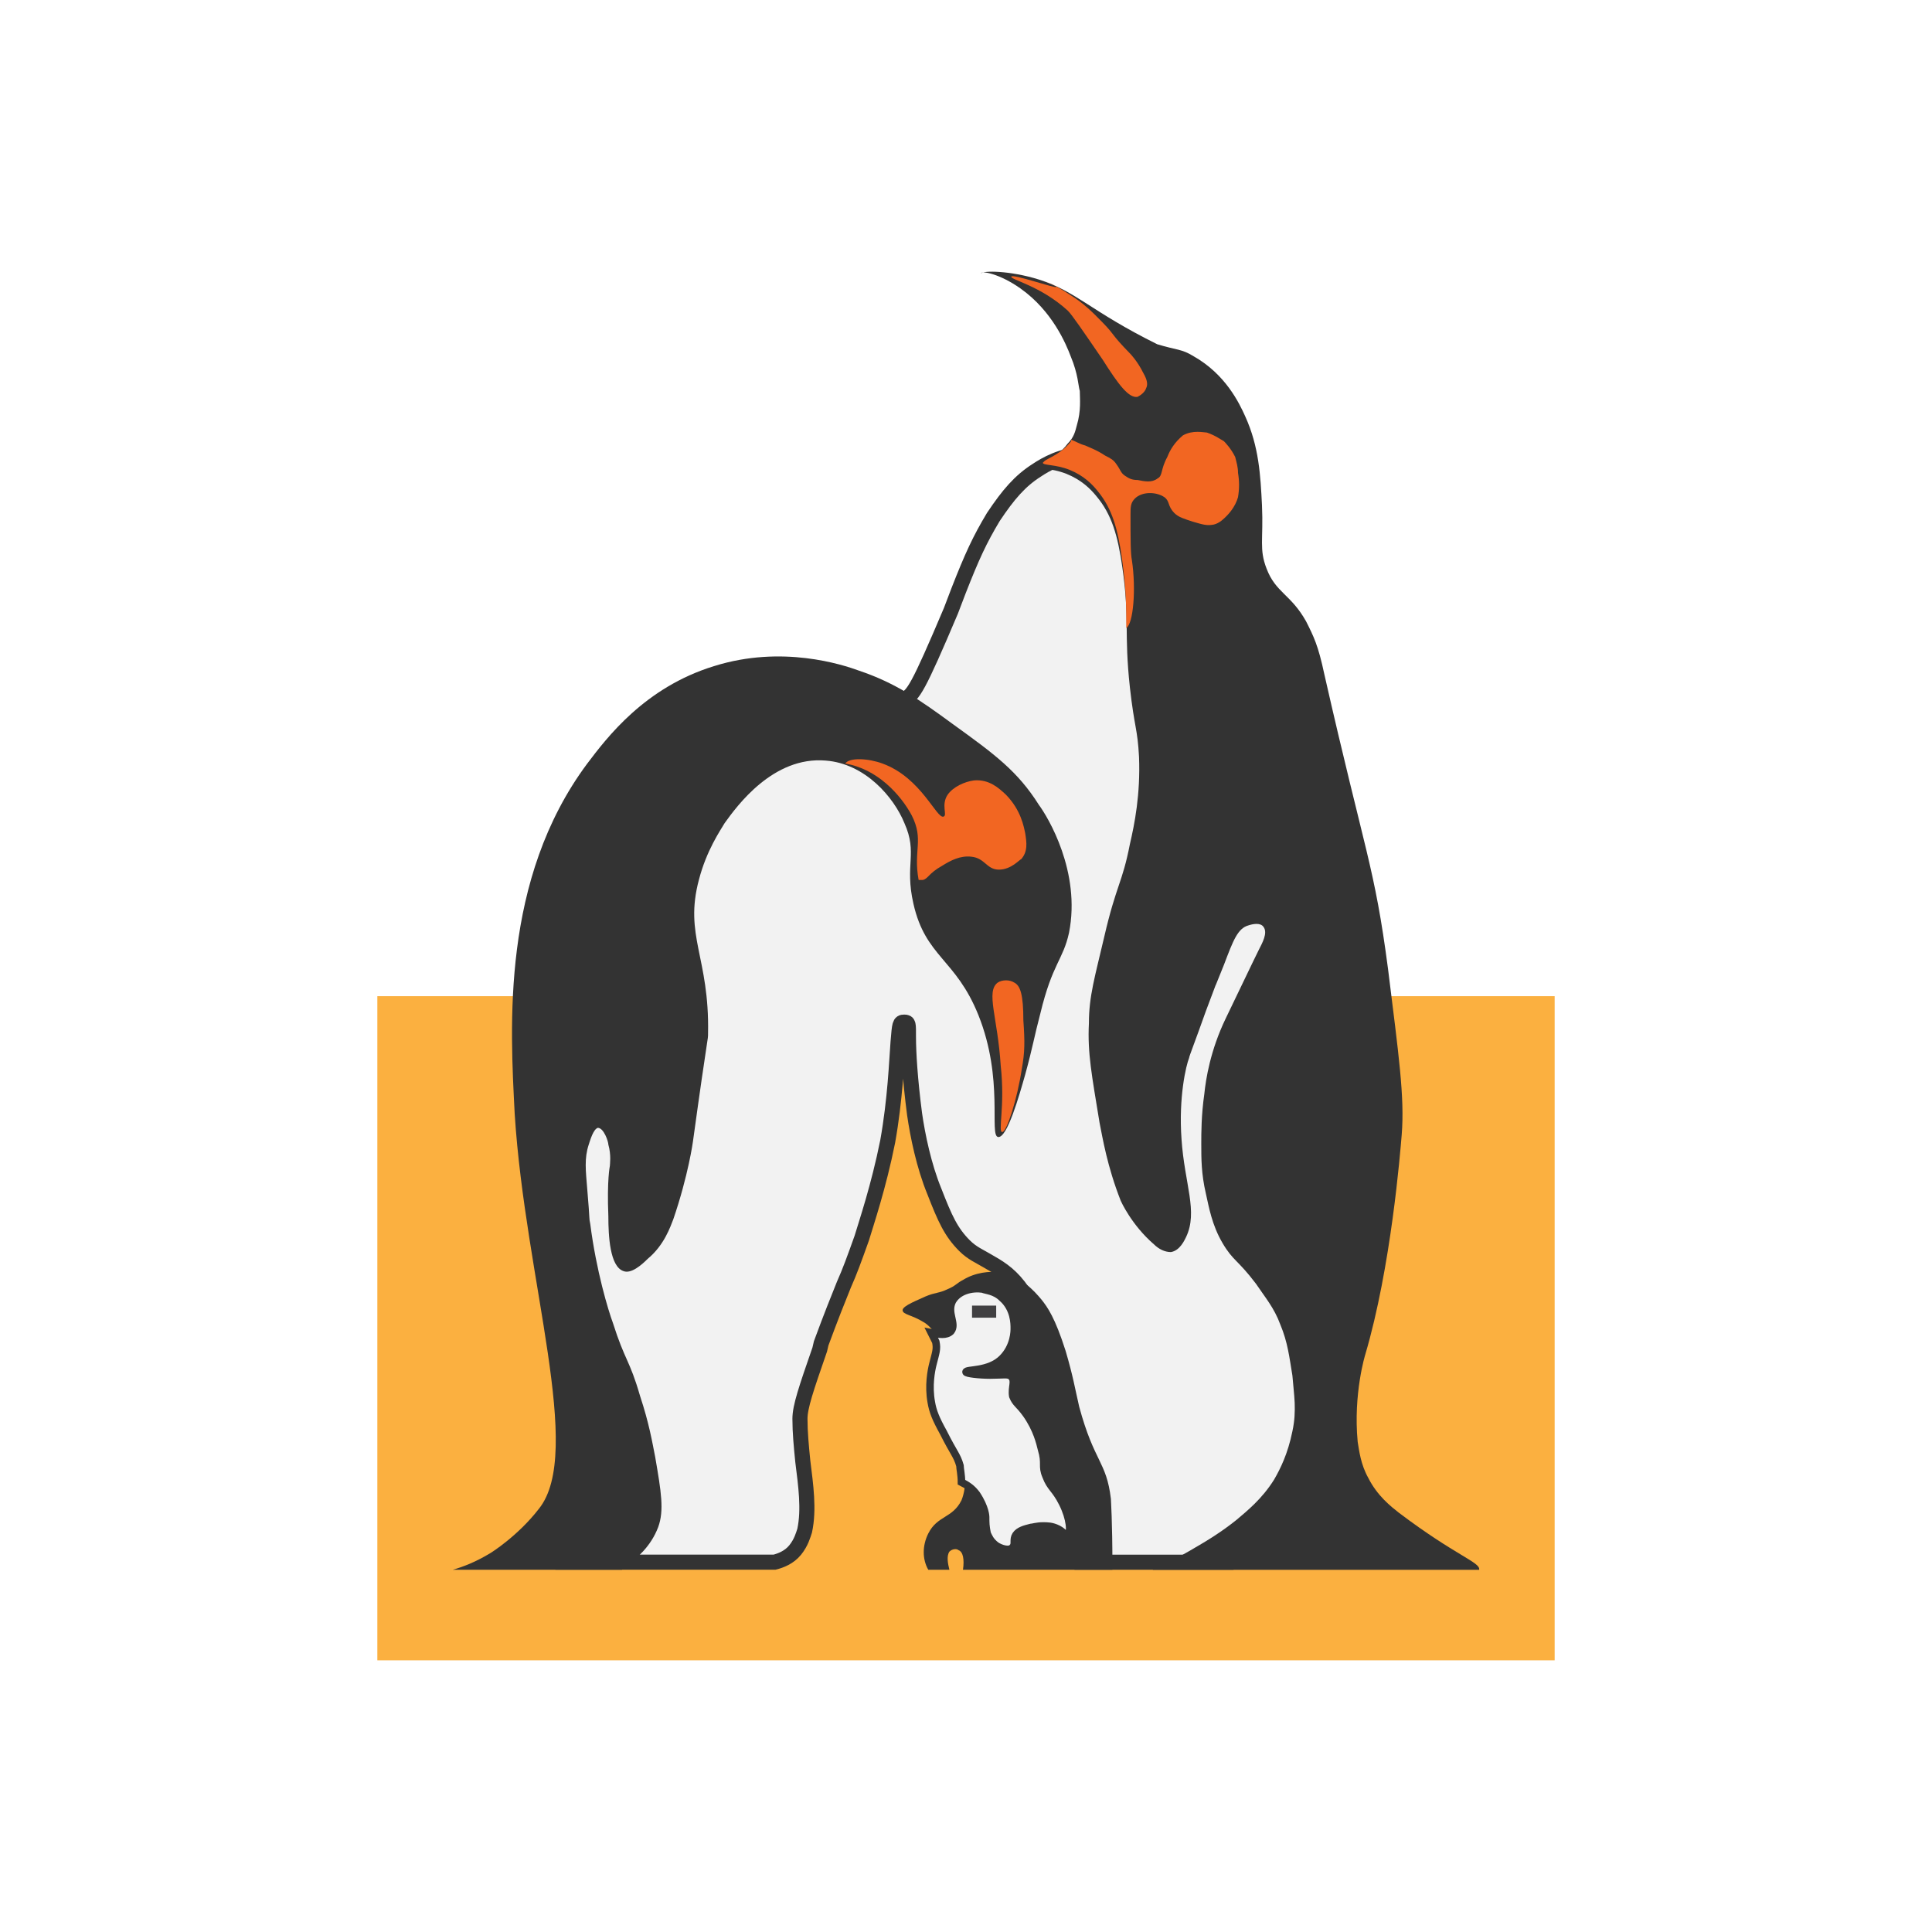
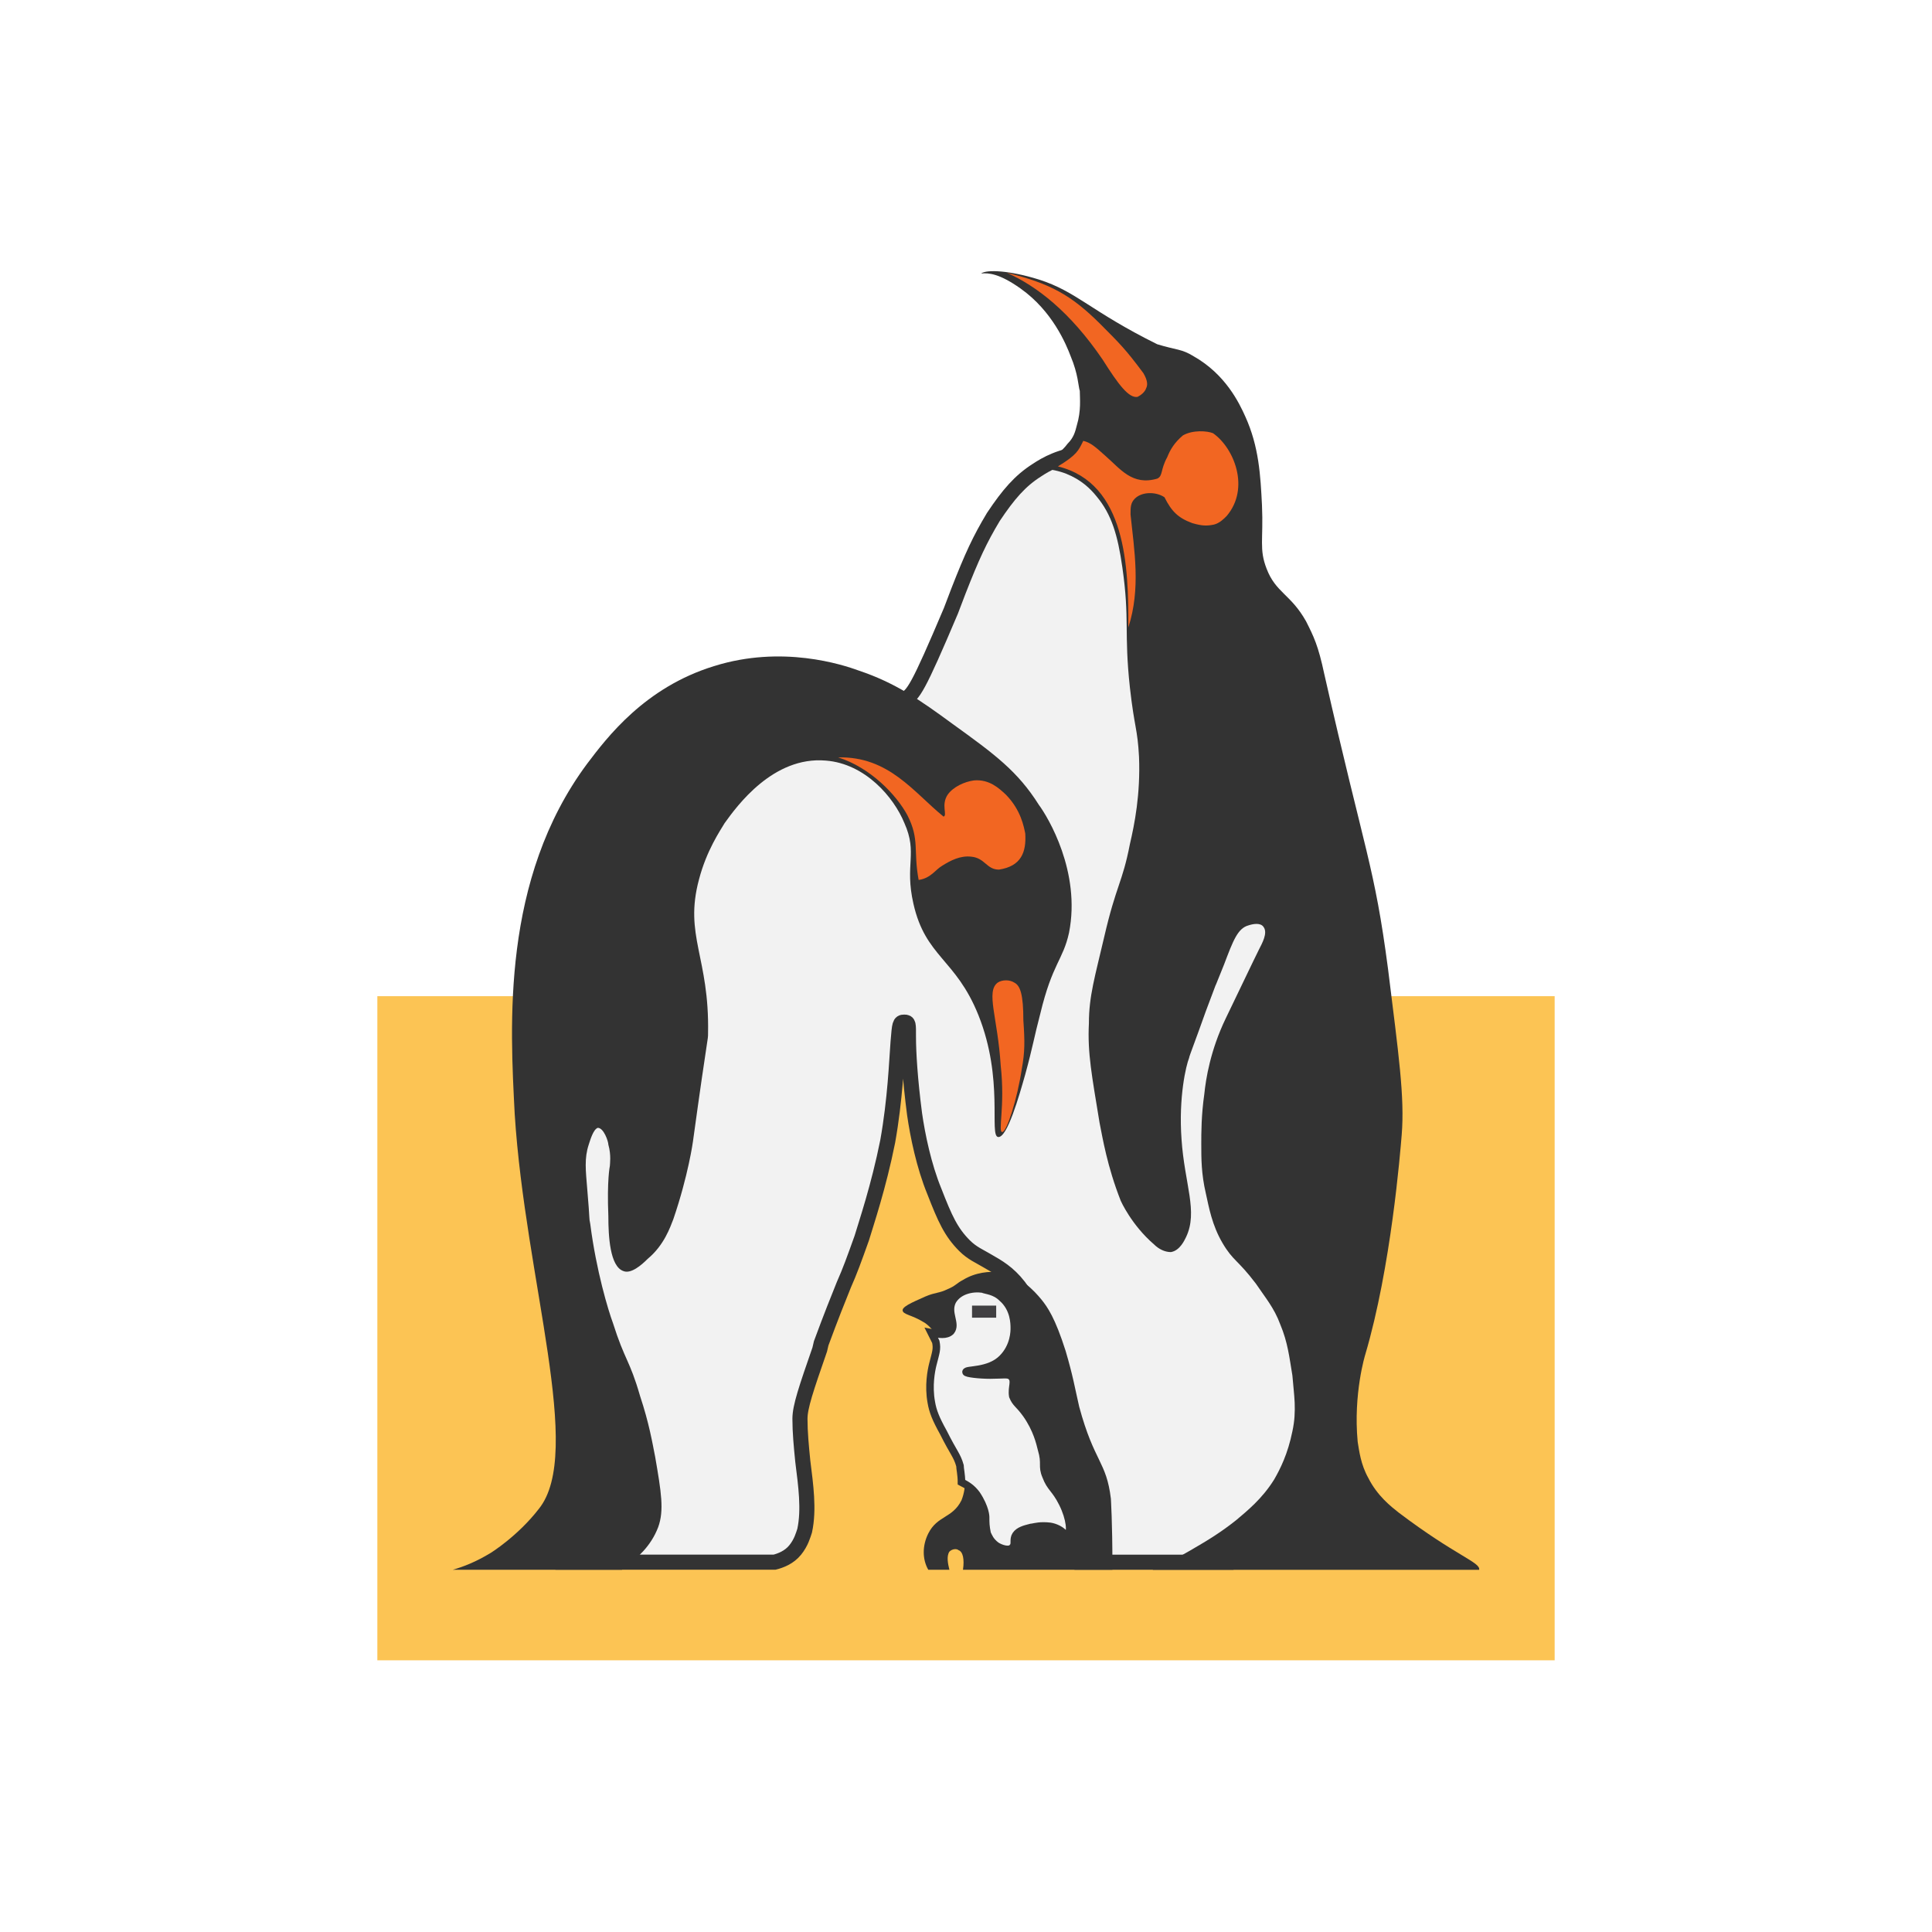
<svg xmlns="http://www.w3.org/2000/svg" width="128" height="128" viewBox="0 0 128 128" id="svg4151" version="1.1">
  <defs id="defs4153" />
  <g id="layer1" transform="translate(0,-924.3622)" style="display:inline">
-     <rect style="opacity:1;fill:#fbb040;fill-opacity:1;stroke:none;stroke-width:2;stroke-linecap:butt;stroke-linejoin:miter;stroke-miterlimit:4;stroke-dasharray:none;stroke-dashoffset:0;stroke-opacity:1" id="rect4791" width="78" height="44" x="25" y="990.362" rx="0" ry="0" />
+     <rect style="opacity:1;fill:#fcc454;fill-opacity:1;stroke:none;stroke-width:2;stroke-linecap:butt;stroke-linejoin:miter;stroke-miterlimit:4;stroke-dasharray:none;stroke-dashoffset:0;stroke-opacity:1" id="rect4791" width="78" height="44" x="25" y="990.362" rx="0" ry="0" />
  </g>
  <g id="layer2" transform="translate(0,-325.5433)" style="display:inline">
    <path style="display:inline;fill:#f2f2f2;fill-opacity:1;stroke:#333333;stroke-opacity:1" d="m 71.812,355.606 c -1.5,0.1 -2.525,0.694 -3.125,1.094 -1.1,0.699 -1.875,1.595 -2.875,3.094 -0.9,1.499 -1.413,2.608 -2.312,4.906 l -0.5,1.312 c -2.2,5.195 -2.494,5.575 -3.094,5.875 -0.5,0.3 -1,0.406 -1.5,0.406 -0.4,0 -0.719,0.006 -1.219,-0.094 -0.6,-0.1 -1.194,-0.219 -2.094,-0.219 -0.6,0 -1.206,0.119 -1.906,0.219 -0.6,0.1 -2.388,0.382 -4.188,1.281 -1.8,0.999 -3.3,2.402 -5,5 -2.8,4.396 -4.9,9.887 -6,15.781 -0.6,2.897 -1.012,5.209 -0.812,8.406 0.1,2.098 0.412,3.408 0.812,4.906 0.4,1.599 0.787,3.484 1.188,6.781 0.2,2.198 0.219,2.988 0.219,3.688 0,0.699 -0.013,1.414 0.188,3.312 0,0.4 0.094,0.694 0.094,1.094 0.3,2.298 0.506,4.008 -0.594,5.406 -0.2,0.2 -0.3,0.394 -0.5,0.594 -0.2,0.1 -0.294,0.294 -0.594,0.594 l 13.312,0 c 0.4,-0.1 0.975,-0.313 1.375,-0.812 0.4,-0.5 0.525,-0.982 0.625,-1.281 0.3,-1.399 0.075,-2.995 -0.125,-4.594 -0.1,-0.999 -0.188,-1.913 -0.188,-2.812 0,-0.799 0.412,-1.996 1.312,-4.594 l 0.094,-0.406 c 0.7,-1.898 1.1,-2.876 1.5,-3.875 0.4,-0.899 0.688,-1.695 1.188,-3.094 0.3,-0.999 1.119,-3.409 1.719,-6.406 0.5,-2.797 0.588,-5.295 0.688,-6.594 0.1,-1.199 0.106,-1.312 0.406,-1.312 0.3,0 0.281,0.101 0.281,1 0,0.999 0.106,2.796 0.406,5.094 0.2,1.399 0.613,3.427 1.312,5.125 0.7,1.798 1.1,2.695 2,3.594 0.5,0.5 1,0.7 1.5,1 0.7,0.4 1.394,0.788 2.094,1.688 0.3,0.4 0.794,1.095 1.094,2.094 0.2,0.699 0.094,1.094 0.094,1.594 0,0.4 -0.1,0.801 0,1.5 0.1,1.599 0.7,2.807 1,3.406 0.4,0.899 0.825,1.294 1.125,1.594 0.3,0.3 0.575,0.588 0.875,1.188 1.1,2.298 0.525,4.795 0.125,6.594 0,0.1 -0.125,0.213 -0.125,0.312 l 9.844,0 c 1.123,-0.956 2.58,-2.283 3.156,-3.188 1.5,-2.498 1.625,-5.108 1.625,-7.406 0.1,-2.897 -0.525,-4.395 -1.125,-6.094 -0.5,-1.399 -1.075,-2.99 -1.375,-5.688 -0.5,-4.995 0.4,-9.303 1,-12.5 0.4,-1.998 0.794,-3.276 1.094,-4.375 0.5,-1.698 0.794,-2.608 0.594,-4.406 -0.2,-1.798 -0.706,-2.614 -1.406,-3.812 -0.6,-0.999 -1.381,-2.383 -2.281,-4.781 -0.6,-1.499 -2.112,-5.799 -2.812,-11.094 l -0.094,-0.406 c -0.3,-1.798 -0.594,-3.99 -2.094,-6.188 -0.7,-0.999 -1.5,-1.807 -2.5,-2.406 -0.7,-0.4 -1.812,-1.094 -3.312,-1.094 l -0.188,0 z" id="path22" />
  </g>
  <g id="layer5" style="display:inline">
-     <path d="m 67.616,19.117 c 2.113,1.496 3.018,3.691 3.32,4.489 0.503,1.197 0.503,1.995 0.604,2.294 0,0.499 0.101,1.297 -0.201,2.294 -0.101,0.399 -0.201,0.798 -0.604,1.197 -0.805,1.097 -2.012,1.197 -2.012,1.496 0,0.199 0.905,0.1 1.911,0.499 1.006,0.399 1.61,0.997 2.012,1.496 1.006,1.197 1.408,2.593 1.71,4.688 0.503,3.491 0.101,4.289 0.503,7.98 0.302,2.693 0.503,2.693 0.604,4.588 0.101,2.494 -0.302,4.489 -0.604,5.785 -0.503,2.593 -0.905,2.693 -1.71,6.184 -0.604,2.593 -1.006,3.89 -1.006,5.685 -0.101,1.995 0.201,3.491 0.704,6.583 0.201,0.997 0.503,2.893 1.408,5.187 0,0 0.704,1.596 2.213,2.893 0.302,0.299 0.704,0.499 1.107,0.499 0.604,-0.1 0.905,-0.798 1.006,-0.997 0.805,-1.696 -0.101,-3.491 -0.302,-6.483 -0.201,-2.793 0.302,-4.888 0.503,-5.386 0,-0.1 0.402,-1.097 1.107,-3.092 1.509,-3.99 -0.101,0.199 1.207,-3.092 0.604,-1.596 0.905,-2.394 1.61,-2.593 0.302,-0.1 0.805,-0.199 1.006,0.1 0.302,0.399 -0.101,1.097 -0.302,1.496 0,0 -0.302,0.598 -2.213,4.588 -1.006,2.095 -1.308,3.99 -1.408,4.987 -0.201,1.396 -0.201,2.593 -0.201,3.292 0,0.997 0,1.995 0.302,3.292 0.201,0.898 0.402,2.095 1.107,3.292 0.704,1.197 1.006,1.097 2.213,2.693 0.604,0.898 1.207,1.596 1.61,2.693 0.503,1.197 0.604,2.194 0.805,3.391 0.101,1.297 0.302,2.294 0,3.691 -0.302,1.496 -0.805,2.494 -1.207,3.192 -0.805,1.297 -1.811,2.095 -2.515,2.693 -1.006,0.798 -1.811,1.297 -3.018,1.995 -1.71,0.997 -2.414,1.197 -2.515,1.297 l 21.628,0 c 0.101,-0.499 -1.509,-0.898 -5.332,-3.79 -0.503,-0.399 -1.408,-1.097 -2.012,-2.294 -0.503,-0.898 -0.604,-1.795 -0.704,-2.394 -0.302,-3.192 0.503,-5.785 0.503,-5.785 1.71,-5.785 2.314,-13.366 2.414,-14.563 0.201,-2.494 -0.201,-5.286 -0.905,-10.972 -0.905,-6.882 -1.509,-7.581 -4.225,-19.55 -0.402,-1.895 -0.704,-2.494 -1.207,-3.491 -1.006,-1.795 -2.012,-1.895 -2.616,-3.491 C 83.409,36.373 83.711,35.774 83.61,33.48 83.51,31.485 83.409,29.59 82.504,27.595 82.101,26.697 81.196,24.802 79.083,23.605 78.279,23.107 77.977,23.206 76.669,22.807 72.243,20.613 71.338,19.316 68.823,18.518 66.911,17.92 65.101,17.92 65,18.119 c 0,-0.199 1.207,0 2.616,0.997 z" id="path28" style="display:inline;fill:#333333;stroke:none;fill-opacity:1" />
+     <path d="m 67.616,19.117 c 2.113,1.496 3.018,3.691 3.32,4.489 0.503,1.197 0.503,1.995 0.604,2.294 0,0.499 0.101,1.297 -0.201,2.294 -0.101,0.399 -0.201,0.798 -0.604,1.197 -0.805,1.097 -2.012,1.197 -2.012,1.496 0,0.199 0.905,0.1 1.911,0.499 1.006,0.399 1.61,0.997 2.012,1.496 1.006,1.197 1.408,2.593 1.71,4.688 0.503,3.491 0.101,4.289 0.503,7.98 0.302,2.693 0.503,2.693 0.604,4.588 0.101,2.494 -0.302,4.489 -0.604,5.785 -0.503,2.593 -0.905,2.693 -1.71,6.184 -0.604,2.593 -1.006,3.89 -1.006,5.685 -0.101,1.995 0.201,3.491 0.704,6.583 0.201,0.997 0.503,2.893 1.408,5.187 0,0 0.704,1.596 2.213,2.893 0.302,0.299 0.704,0.499 1.107,0.499 0.604,-0.1 0.905,-0.798 1.006,-0.997 0.805,-1.696 -0.101,-3.491 -0.302,-6.483 -0.201,-2.793 0.302,-4.888 0.503,-5.386 0,-0.1 0.402,-1.097 1.107,-3.092 1.509,-3.99 -0.101,0.199 1.207,-3.092 0.604,-1.596 0.905,-2.394 1.61,-2.593 0.302,-0.1 0.805,-0.199 1.006,0.1 0.302,0.399 -0.101,1.097 -0.302,1.496 0,0 -0.302,0.598 -2.213,4.588 -1.006,2.095 -1.308,3.99 -1.408,4.987 -0.201,1.396 -0.201,2.593 -0.201,3.292 0,0.997 0,1.995 0.302,3.292 0.201,0.898 0.402,2.095 1.107,3.292 0.704,1.197 1.006,1.097 2.213,2.693 0.604,0.898 1.207,1.596 1.61,2.693 0.503,1.197 0.604,2.194 0.805,3.391 0.101,1.297 0.302,2.294 0,3.691 -0.302,1.496 -0.805,2.494 -1.207,3.192 -0.805,1.297 -1.811,2.095 -2.515,2.693 -1.006,0.798 -1.811,1.297 -3.018,1.995 -1.71,0.997 -2.414,1.197 -2.515,1.297 l 21.628,0 c 0.101,-0.499 -1.509,-0.898 -5.332,-3.79 -0.503,-0.399 -1.408,-1.097 -2.012,-2.294 -0.503,-0.898 -0.604,-1.795 -0.704,-2.394 -0.302,-3.192 0.503,-5.785 0.503,-5.785 1.71,-5.785 2.314,-13.366 2.414,-14.563 0.201,-2.494 -0.201,-5.286 -0.905,-10.972 -0.905,-6.882 -1.509,-7.581 -4.225,-19.55 -0.402,-1.895 -0.704,-2.494 -1.207,-3.491 -1.006,-1.795 -2.012,-1.895 -2.616,-3.491 C 83.409,36.373 83.711,35.774 83.61,33.48 83.51,31.485 83.409,29.59 82.504,27.595 82.101,26.697 81.196,24.802 79.083,23.605 78.279,23.107 77.977,23.206 76.669,22.807 72.243,20.613 71.338,19.316 68.823,18.518 66.911,17.92 65.38,17.842 65,18.119 c 0.513,-0.043 1.207,0 2.616,0.997 z" id="path28" style="display:inline;fill:#333333;fill-opacity:1;stroke:none" />
    <path d="M 32.502,102.889 C 31.501,103.495 30.7,103.798 30,104 l 11.207,0 c 0.1,-0.101 0.3,-0.202 0.4,-0.303 0.6,-0.505 1.501,-1.212 2.001,-2.524 0.4,-1.111 0.2,-2.322 -0.2,-4.644 -0.2,-1.01 -0.4,-2.221 -1.001,-4.038 -0.7,-2.423 -1.001,-2.322 -1.801,-4.846 -0.3,-0.808 -1.101,-3.433 -1.501,-6.562 -0.1,-0.505 0,0 -0.2,-2.322 -0.1,-1.212 -0.2,-2.019 0.1,-2.928 0.1,-0.303 0.3,-1.01 0.6,-1.111 0.4,0 0.7,0.909 0.7,1.111 0.2,0.707 0.1,1.312 0.1,1.413 0,0 -0.2,0.909 -0.1,3.332 0,1.312 0.1,3.332 1.001,3.635 0.5,0.202 1.201,-0.404 1.601,-0.808 1.101,-0.909 1.501,-2.12 1.701,-2.625 1.001,-2.928 1.301,-5.149 1.301,-5.149 1.001,-7.269 1.001,-6.663 1.001,-7.168 0.1,-5.048 -1.601,-6.462 -0.6,-10.197 0.5,-1.918 1.401,-3.231 1.701,-3.736 0.801,-1.111 3.202,-4.442 6.704,-4.139 2.602,0.202 4.503,2.423 5.203,4.139 0.901,2.019 0,2.726 0.6,5.351 0.801,3.534 2.802,3.635 4.303,7.37 1.701,4.24 0.7,7.976 1.301,8.077 0.6,0.101 1.401,-2.726 1.801,-4.139 0.5,-1.817 0.6,-2.524 1.001,-4.038 0.801,-3.332 1.501,-3.534 1.901,-5.351 0.801,-4.038 -1.401,-7.673 -2.001,-8.481 -1.401,-2.221 -2.902,-3.332 -5.704,-5.351 -2.201,-1.615 -3.803,-2.726 -6.204,-3.534 -1.101,-0.404 -5.103,-1.716 -9.606,-0.303 -4.603,1.413 -7.105,4.745 -8.406,6.462 -5.704,7.673 -5.103,17.365 -4.803,23.221 0.7,11.005 4.603,22.413 1.601,26.149 -1.401,1.817 -3.202,2.928 -3.202,2.928 z" id="path26" style="display:inline;fill:#333333;stroke:none;fill-opacity:1" />
  </g>
  <g id="layer3" style="display:inline">
-     <path d="m 67.925,55.216 c -0.092,-0.428 -0.275,-1.542 -1.284,-2.57 -0.459,-0.428 -1.101,-1.028 -2.11,-0.942 -0.642,0.086 -1.376,0.428 -1.743,0.942 -0.459,0.685 0,1.371 -0.275,1.456 -0.459,0.171 -1.468,-2.57 -4.036,-3.512 -0.917,-0.343 -2.202,-0.428 -2.477,0 0,0 0,0 0,0 2.11,0.343 3.669,2.056 4.403,3.427 0.826,1.628 0.092,2.313 0.459,4.283 0.092,0 0.183,0 0.275,0 0.367,-0.086 0.367,-0.428 1.284,-0.942 0.55,-0.343 1.193,-0.685 1.926,-0.6 0.917,0.086 1.009,0.857 1.835,0.857 0.826,0 1.376,-0.685 1.468,-0.685 0.459,-0.514 0.367,-1.114 0.275,-1.713 z" id="path30" style="fill:#f26622;stroke:none;fill-opacity:1" />
+     <path d="m 67.925,55.216 c -0.092,-0.428 -0.275,-1.542 -1.284,-2.57 -0.459,-0.428 -1.101,-1.028 -2.11,-0.942 -0.642,0.086 -1.376,0.428 -1.743,0.942 -0.459,0.685 0,1.371 -0.275,1.456 -1.986,-1.613 -3.624,-4.003 -6.986,-3.923 2.11,0.658 3.859,2.466 4.593,3.837 0.826,1.628 0.376,2.313 0.743,4.283 0.812,-0.116 1.107,-0.683 1.559,-0.942 0.55,-0.343 1.193,-0.685 1.926,-0.6 0.917,0.086 1.009,0.857 1.835,0.857 1.482,-0.225 1.82,-1.161 1.743,-2.399 z" id="path30" style="fill:#f26622;fill-opacity:1;stroke:none" />
    <path d="m 66.1,65.1 c 0.3,-0.2 0.8,-0.2 1.1,0 0.4,0.2 0.6,0.8 0.6,2.5 0.1,1.4 0.1,2.1 -0.1,3.2 -0.3,2 -1,4.2 -1.3,4.2 -0.3,0 0.2,-1.7 -0.1,-4.4 -0.2,-3.2 -1,-4.9 -0.2,-5.5 z" id="path32" style="fill:#f26622;stroke:none;fill-opacity:1" />
-     <path d="m 67.003,18.326 c 0.096,-0.197 2.884,0.787 2.98,0.688 0,-0.098 -0.769,-0.393 -0.769,-0.393 0,0 0.769,0.295 1.634,0.885 0.961,0.59 1.538,1.18 2.211,1.869 0.865,0.885 0.481,0.688 1.826,2.065 0,0 0.481,0.492 0.865,1.279 0.288,0.492 0.288,0.787 0.192,0.984 -0.096,0.295 -0.384,0.492 -0.577,0.59 -0.577,0.098 -1.25,-0.787 -2.307,-2.459 -1.346,-1.967 -2.019,-2.951 -2.307,-3.246 -1.826,-1.672 -3.845,-2.065 -3.749,-2.262 z" id="path34" style="fill:#f26622;stroke:none;fill-opacity:1" />
-     <path d="m 82.022,31.325 c 0,-0.381 -0.094,-0.667 -0.187,-1.048 -0.281,-0.571 -0.656,-0.952 -0.75,-1.048 -0.187,-0.095 -0.562,-0.381 -1.124,-0.571 -0.187,0 -0.937,-0.19 -1.593,0.19 -0.562,0.476 -0.843,0.952 -1.031,1.429 -0.468,0.857 -0.281,1.238 -0.656,1.429 -0.375,0.286 -0.843,0.19 -1.312,0.095 -0.375,0 -0.562,-0.095 -0.843,-0.286 -0.281,-0.19 -0.281,-0.381 -0.562,-0.762 -0.187,-0.286 -0.375,-0.381 -0.75,-0.571 -0.562,-0.381 -1.124,-0.571 -1.312,-0.667 -0.375,-0.095 -0.656,-0.286 -0.937,-0.381 0,0 0,0 0,0.095 -0.656,0.857 -1.593,1.143 -1.78,1.333 0,0 -0.094,0.095 -0.094,0.095 0,0.19 0.843,0.095 1.78,0.476 0.937,0.381 1.499,0.952 1.874,1.429 0.937,1.143 1.312,2.476 1.593,4.476 0.281,2.095 0.281,3.143 0.281,4.571 0.468,-0.286 0.656,-2.571 0.375,-4.476 -0.094,-0.476 -0.094,-1.333 -0.094,-3.048 0,-0.476 0,-0.762 0.281,-1.048 0.468,-0.476 1.405,-0.476 1.968,-0.095 0.375,0.286 0.187,0.571 0.656,1.048 0.281,0.286 0.656,0.381 1.218,0.571 0.656,0.19 0.937,0.286 1.405,0.19 0.375,-0.095 0.656,-0.381 0.843,-0.571 0.094,-0.095 0.562,-0.571 0.75,-1.238 0.094,-0.571 0.094,-1.048 0,-1.619 z" id="path36" style="fill:#f26622;stroke:none;fill-opacity:1" />
+     <path d="m 66.713,18.074 c 2.894,0.713 4.26,1.486 6.157,3.365 1.317,1.323 1.697,1.69 2.881,3.281 0.288,0.492 0.288,0.787 0.192,0.984 -0.096,0.295 -0.384,0.492 -0.577,0.59 -0.577,0.098 -1.25,-0.787 -2.307,-2.459 -2.166,-3.186 -4.38,-4.88 -6.346,-5.76 z" id="path34" style="fill:#f26622;fill-opacity:1;stroke:none" />
+     <path d="m 80.371,28.703 c -0.377,-0.158 -1.347,-0.235 -2.003,0.146 -0.562,0.476 -0.843,0.952 -1.031,1.429 -0.468,0.857 -0.281,1.238 -0.656,1.429 -1.674,0.494 -2.451,-0.646 -3.467,-1.524 -0.627,-0.562 -0.952,-0.862 -1.445,-0.975 -0.317,0.651 -0.43,0.93 -1.679,1.692 4.537,1.12 4.68,6.664 4.665,10.67 0.835,-2.573 0.391,-5.117 0.146,-7.482 0,-0.476 0,-0.762 0.281,-1.048 0.468,-0.476 1.405,-0.476 1.968,-0.095 0.467,0.93 0.896,1.365 1.842,1.714 0.656,0.19 0.969,0.191 1.437,0.096 0.375,-0.095 0.656,-0.381 0.843,-0.571 1.563,-1.843 0.488,-4.511 -0.902,-5.479 z" id="path36" style="fill:#f26622;fill-opacity:1;stroke:none" />
  </g>
  <g id="layer4" style="display:inline">
    <path d="m 61.2,87.6 c 0.2,0.1 0.8,0.6 1,1.3 0.1,0.5 0,0.7 -0.2,1.5 -0.1,0.4 -0.3,1.4 -0.1,2.5 0.1,0.6 0.3,1.1 0.8,2 0.7,1.4 0.9,1.5 1.1,2.2 0.1,0.3 0.3,1.3 -0.1,2.3 -0.6,1.2 -1.6,1 -2.2,2.2 -0.4,0.8 -0.4,1.7 0,2.4 l 1.4,0 c -0.1,-0.4 -0.2,-0.9 0,-1.2 0.2,-0.2 0.5,-0.2 0.6,-0.1 0.3,0.1 0.4,0.6 0.3,1.3 l 9.9,0 c 0,-0.1 0,-0.2 0,-0.3 0,-2.9 -0.1,-4.3 -0.1,-4.4 -0.3,-2.5 -1.1,-2.4 -2.1,-6.1 -0.3,-1.3 -0.4,-2 -0.9,-3.7 -0.7,-2.2 -1.2,-2.9 -1.6,-3.4 -0.5,-0.6 -1.4,-1.6 -2.8,-1.8 -0.6,-0.1 -1.6,0 -2.4,0.5 -0.4,0.2 -0.5,0.4 -1,0.6 -0.6,0.3 -0.8,0.2 -1.5,0.5 -0.4,0.2 -1.5,0.6 -1.5,0.9 0,0.3 0.6,0.3 1.4,0.8 z" id="path14-8" style="display:inline;fill:#333333;stroke:none;fill-opacity:1" />
    <path stroke-miterlimit="10" d="m 70.4,99.6 c -0.5,-1 -0.8,-1 -1.1,-1.8 -0.3,-0.7 0,-0.8 -0.3,-1.8 -0.1,-0.4 -0.3,-1.3 -1,-2.3 -0.5,-0.7 -0.7,-0.7 -0.9,-1.2 -0.1,-0.6 0.2,-1 -0.1,-1.3 -0.2,-0.2 -0.5,-0.1 -1.4,-0.1 -0.7,0 -1.6,-0.1 -1.6,-0.2 0,-0.2 1.5,0 2.4,-0.9 0.8,-0.8 0.8,-1.8 0.8,-2 0,-0.3 0,-1.3 -0.8,-2 -0.5,-0.5 -1.1,-0.5 -1.3,-0.6 -0.7,-0.1 -1.6,0.1 -2,0.8 -0.4,0.8 0.3,1.5 -0.1,2 -0.3,0.3 -0.8,0.2 -1.3,0.1 0.1,0.2 0.2,0.4 0.3,0.6 0.1,0.5 0,0.7 -0.2,1.5 -0.1,0.4 -0.3,1.4 -0.1,2.5 0.1,0.6 0.3,1.1 0.8,2 0.7,1.4 0.9,1.5 1.1,2.2 0,0.2 0.1,0.6 0.1,1.1 0.4,0.2 0.7,0.4 1,0.8 0.6,0.9 0.6,1.5 0.6,1.5 0,0.4 0,0.6 0.1,1.1 0.1,0.2 0.2,0.5 0.6,0.8 0.3,0.2 0.9,0.4 1.1,0.1 0.2,-0.2 0,-0.5 0.2,-0.8 0.2,-0.3 0.6,-0.4 1,-0.5 0.1,0 0.4,-0.1 0.8,-0.1 0.3,0 0.6,0 1,0.2 0.4,0.2 0.5,0.5 0.6,0.4 0.3,-0.1 0.2,-1.1 -0.3,-2.1 z" id="path16" style="display:inline;fill:#f2f2f2;stroke:#333333;stroke-width:0.5;stroke-miterlimit:10;stroke-opacity:1" />
    <rect x="64.4" y="86.5" width="1.6" height="0.8" id="rect18" style="display:inline;fill:#414042;stroke:none" />
  </g>
</svg>
